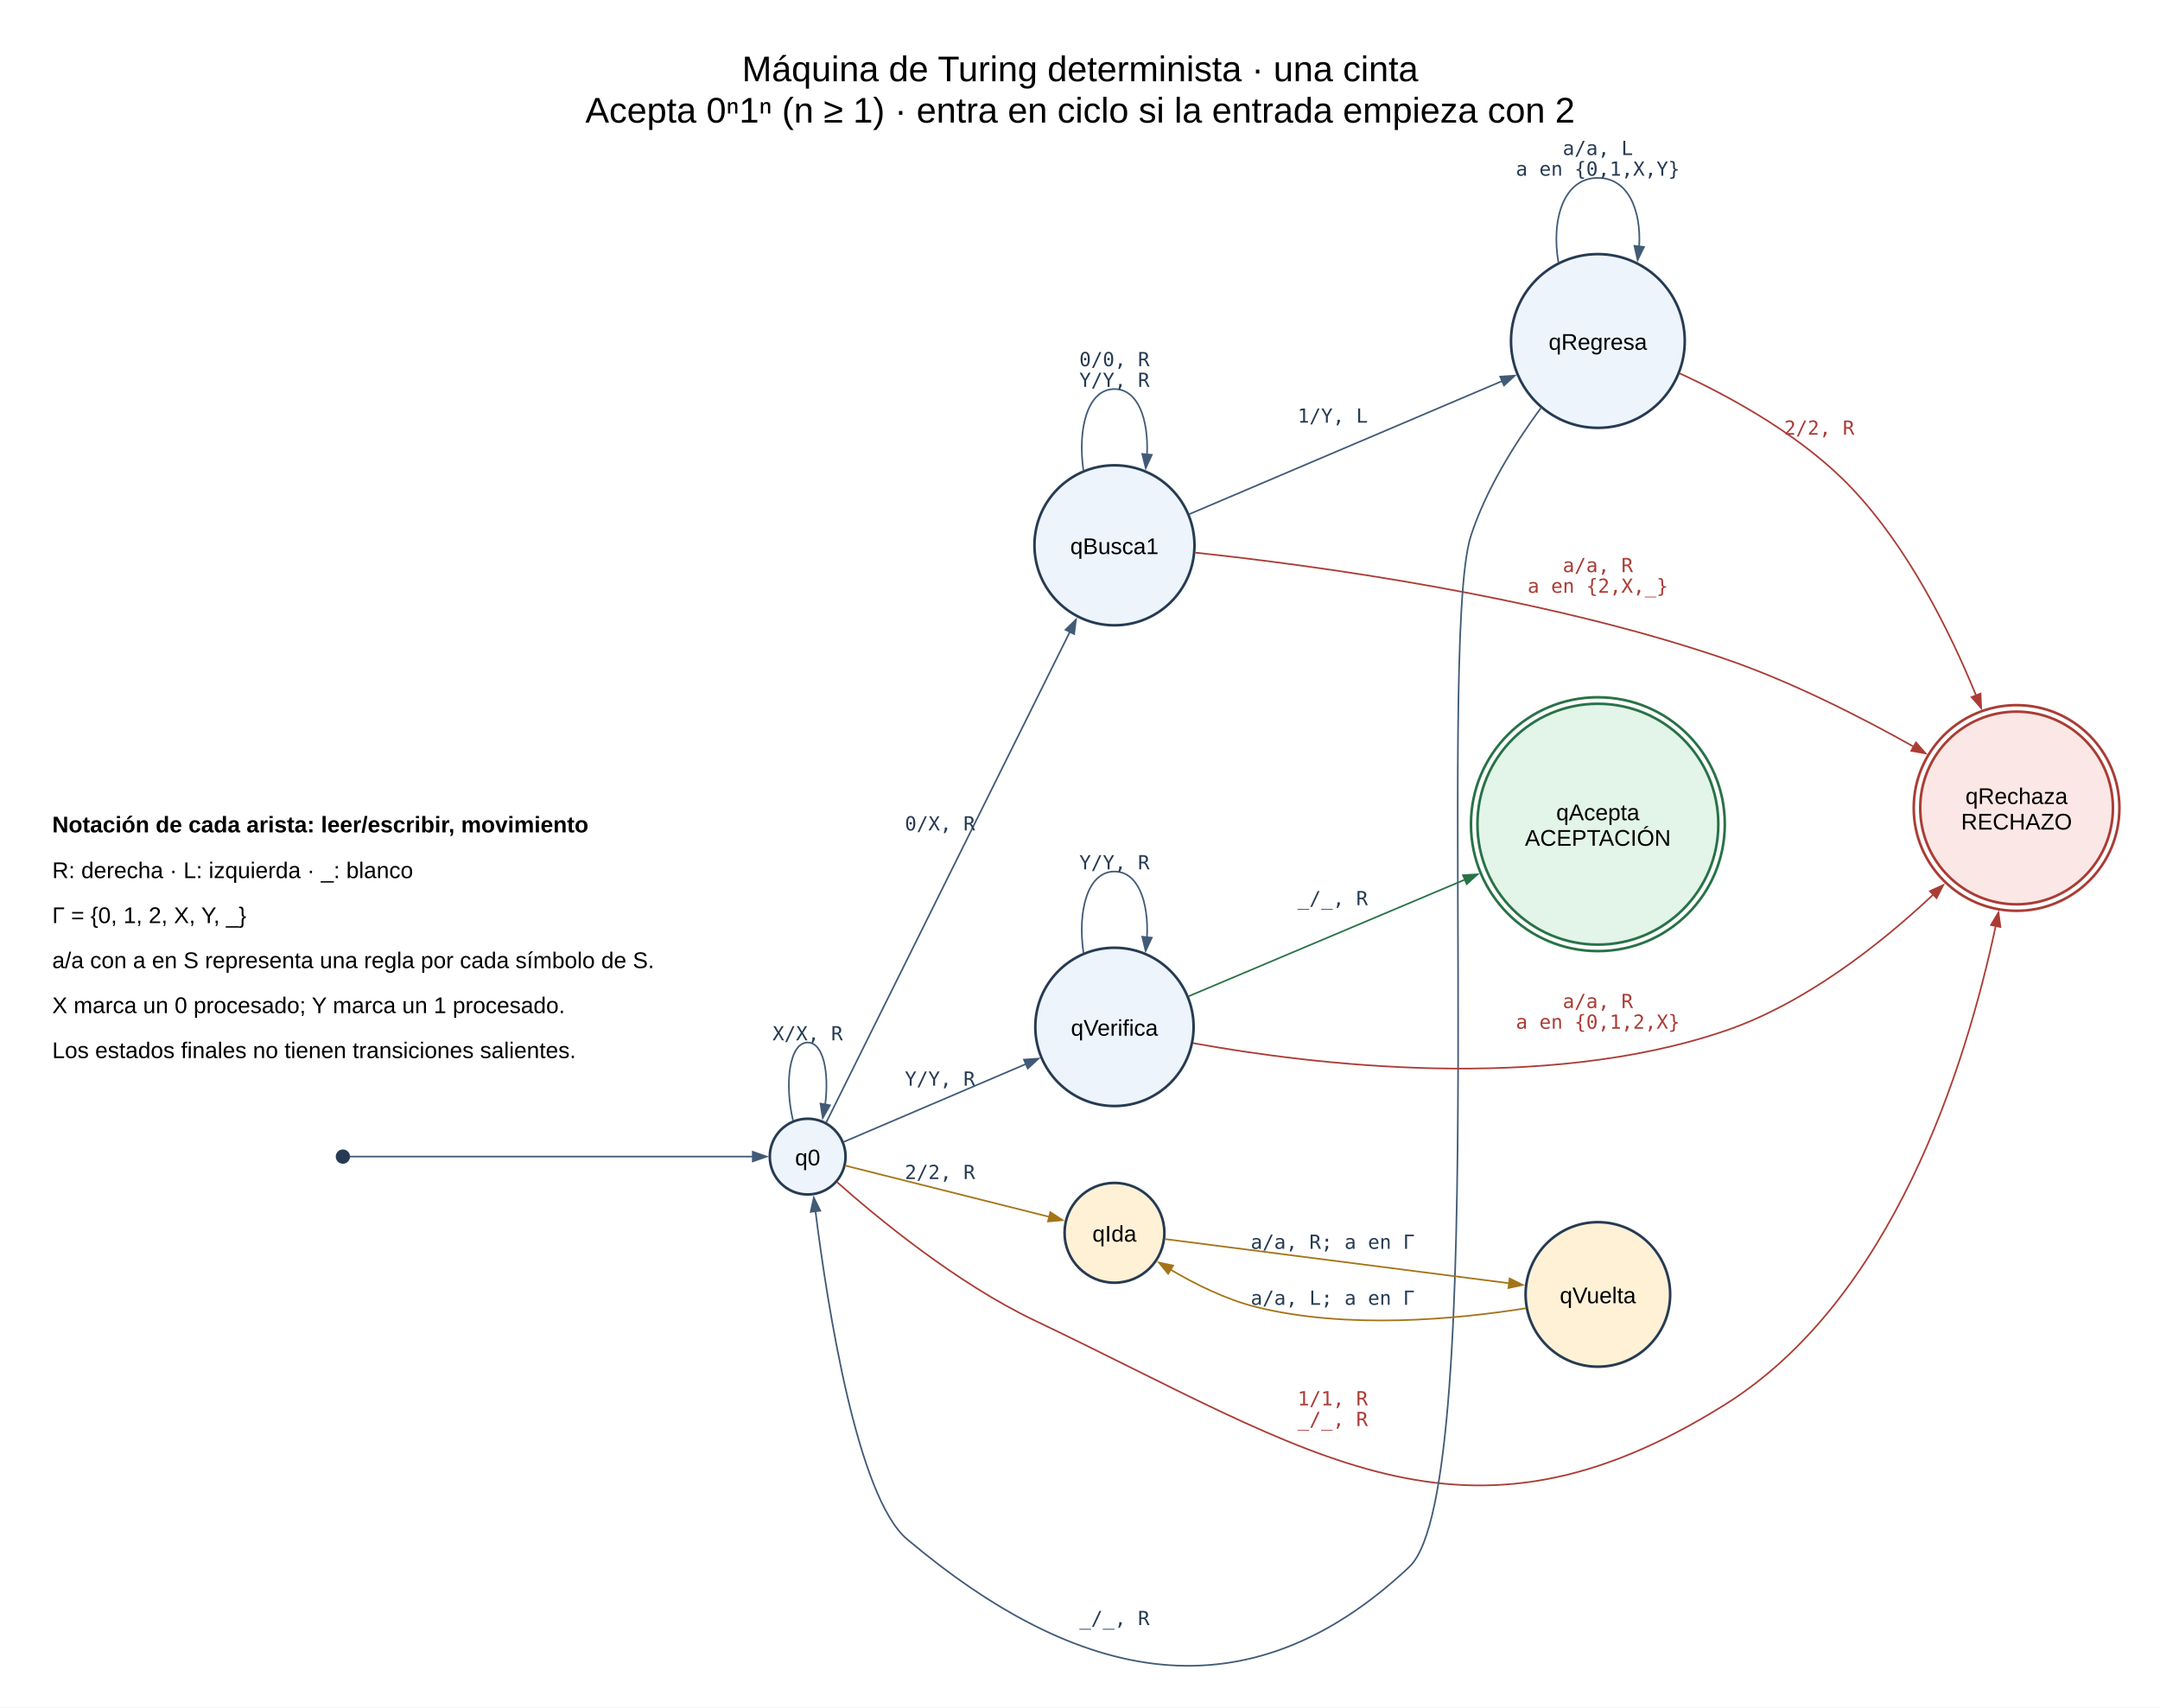
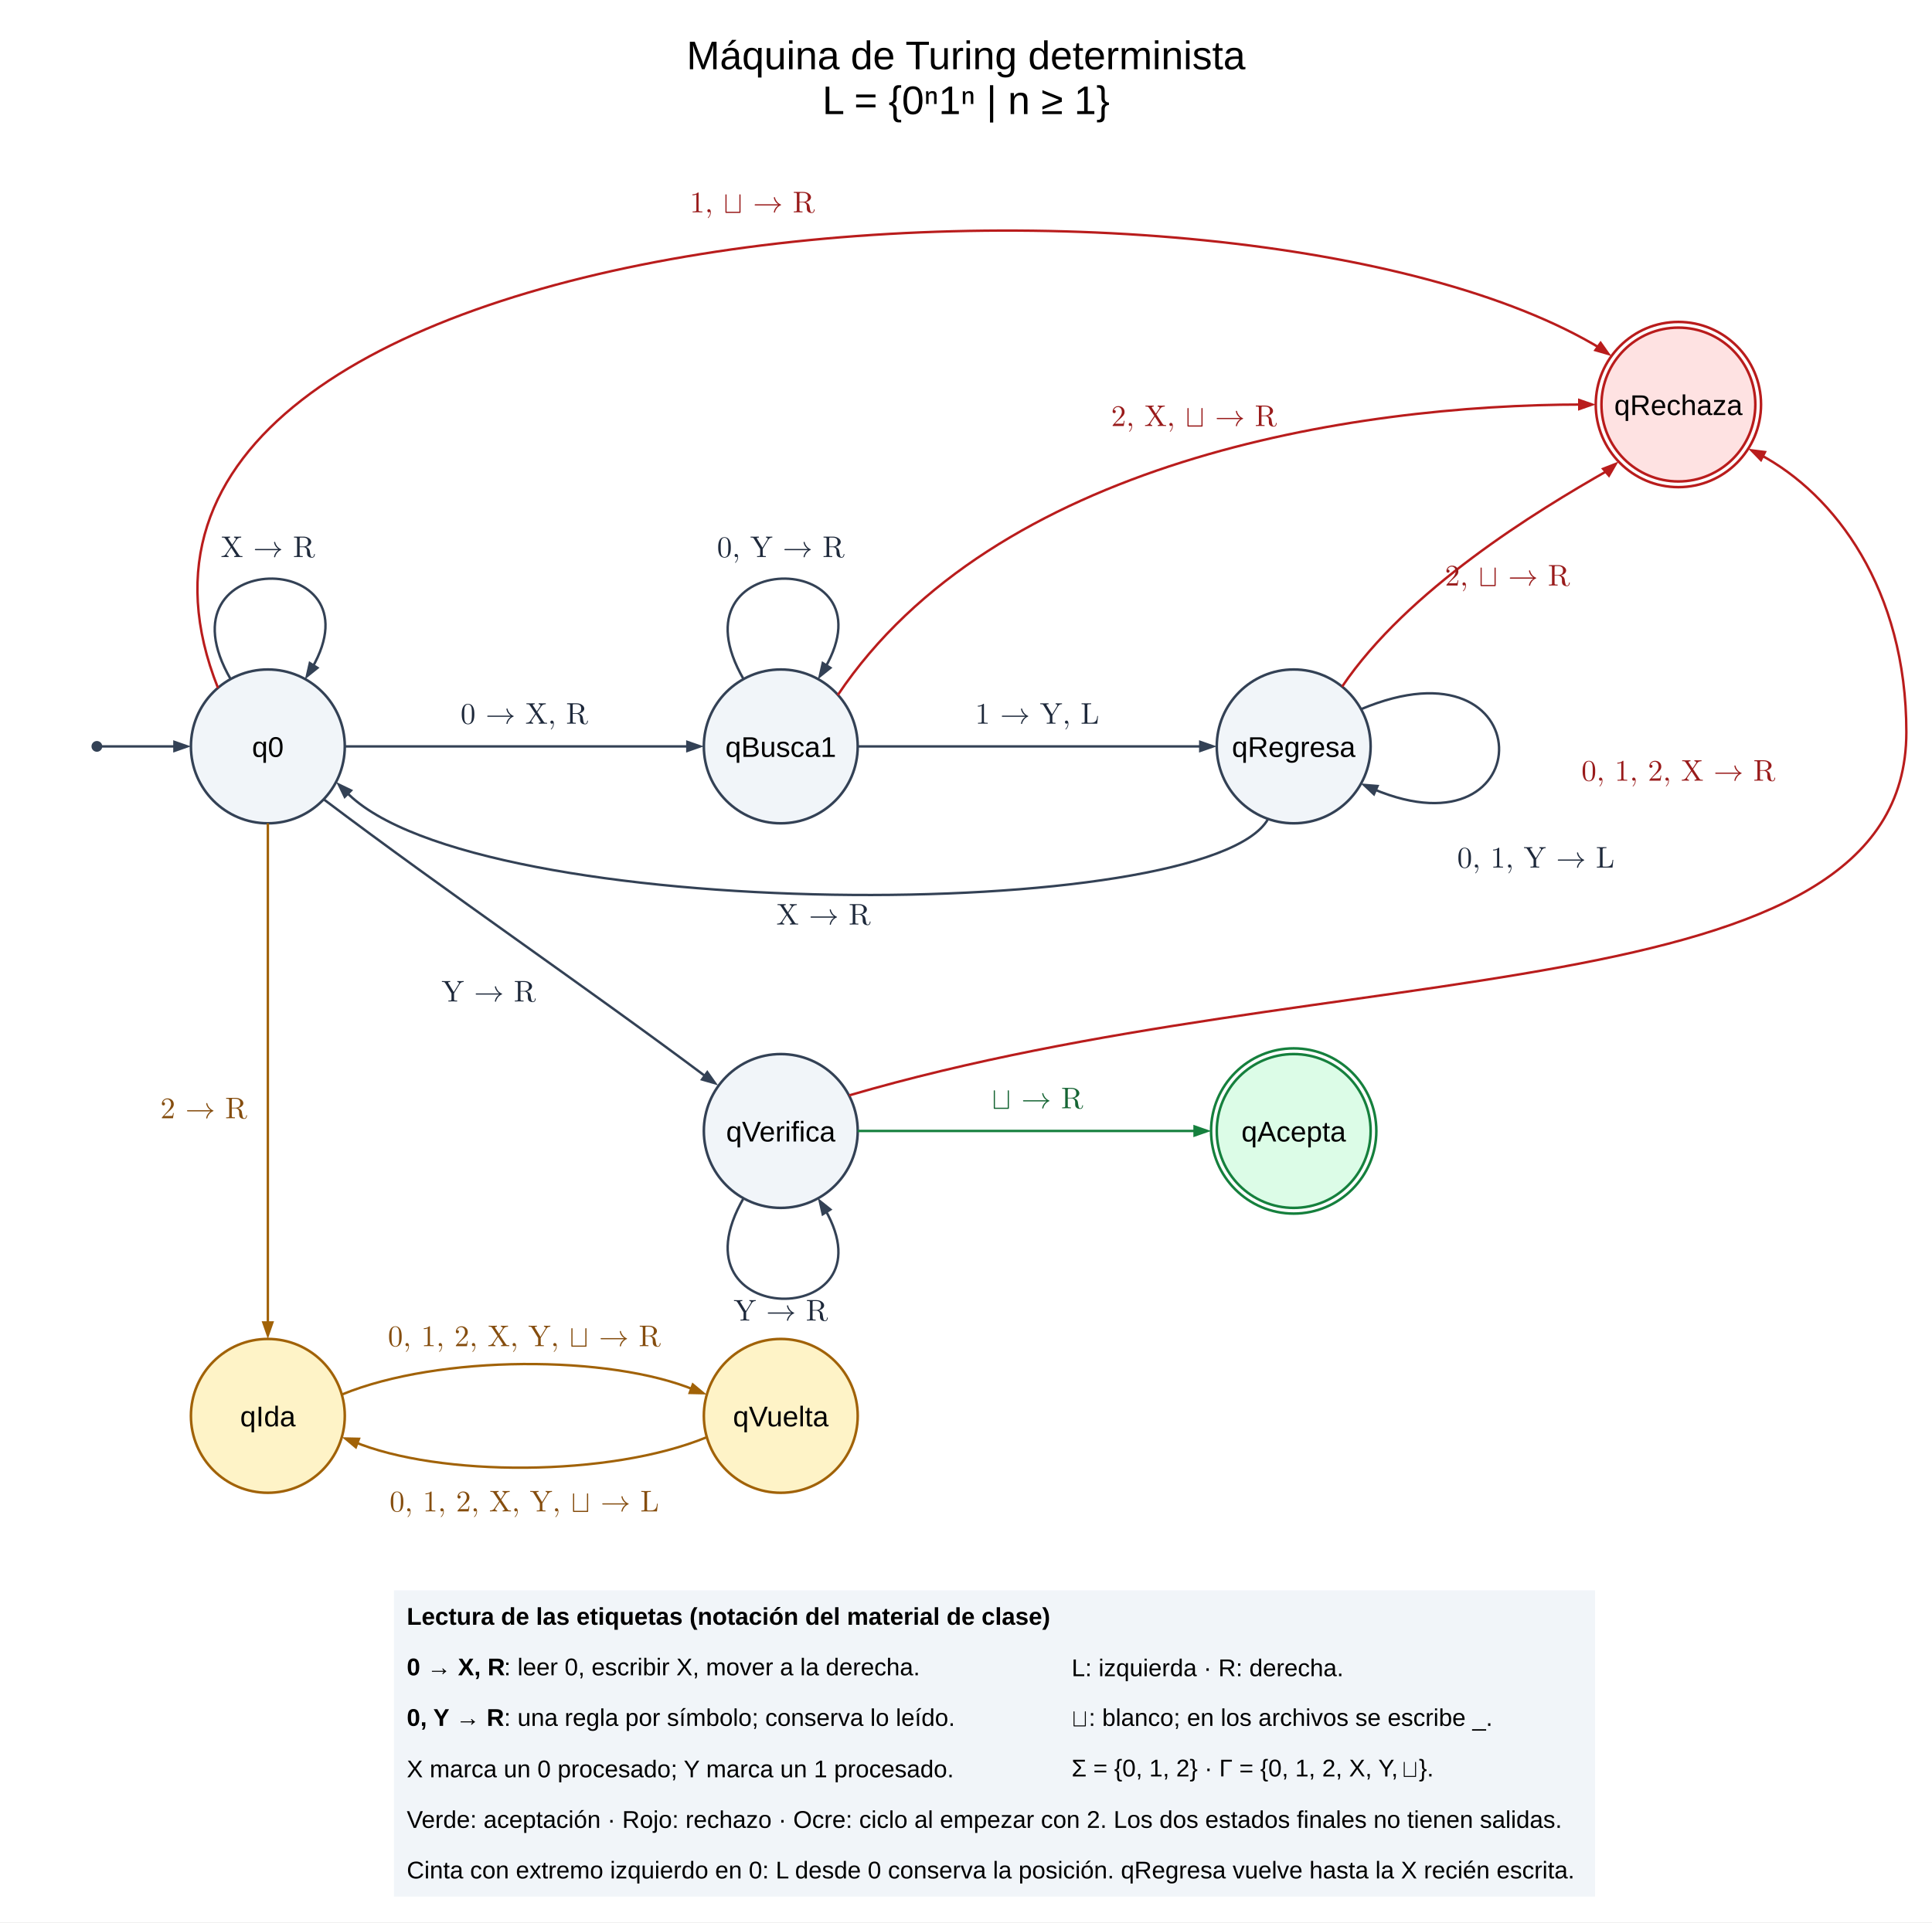
- <svg xmlns="http://www.w3.org/2000/svg" width="1332pt" height="1053pt" viewBox="0.00 0.00 1332.00 1053.00">
-   <g id="graph0" class="graph" transform="scale(1 1) rotate(0) translate(25.2 1027.76)">
-     <polygon fill="white" stroke="none" points="-25.2,25.2 -25.2,-1027.76 1306.97,-1027.76 1306.97,25.2 -25.2,25.2" />
-     <text xml:space="preserve" text-anchor="middle" x="640.88" y="-977.66" font-family="Arial" font-size="22.00">Máquina de Turing determinista · una cinta</text>
-     <text xml:space="preserve" text-anchor="middle" x="640.88" y="-952.16" font-family="Arial" font-size="22.00">Acepta 0ⁿ1ⁿ (n ≥ 1) · entra en ciclo si la entrada empieza con 2</text>
+ <svg xmlns="http://www.w3.org/2000/svg" width="1356pt" height="1350pt" viewBox="0.00 0.00 1356.00 1350.00">
+   <g id="graph0" class="graph" transform="scale(1 1) rotate(0) translate(18 1331.5)">
+     <polygon fill="white" stroke="none" points="-18,18 -18,-1331.5 1338,-1331.5 1338,18 -18,18" />
+     <text xml:space="preserve" text-anchor="middle" x="660" y="-1282.9" font-family="Arial" font-size="28.00">Máquina de Turing determinista</text>
+     <text xml:space="preserve" text-anchor="middle" x="660" y="-1251.4" font-family="Arial" font-size="28.00">L = {0ⁿ1ⁿ | n ≥ 1}</text>
    <g id="node1" class="node">
-       <ellipse fill="#263b53" stroke="#263b53" stroke-width="1.6" cx="186.25" cy="-314.47" rx="3.6" ry="3.6" />
+       <ellipse fill="#334155" stroke="#334155" stroke-width="1.8" cx="50" cy="-807.5" rx="2.88" ry="2.88" />
    </g>
    <g id="node2" class="node">
-       <ellipse fill="#edf4fb" stroke="#263b53" stroke-width="1.6" cx="472.86" cy="-314.47" rx="23.36" ry="23.36" />
-       <text xml:space="preserve" text-anchor="middle" x="472.86" y="-309.05" font-family="Arial" font-size="14.00">q0</text>
+       <ellipse fill="#f1f5f9" stroke="#334155" stroke-width="1.8" cx="170" cy="-807.5" rx="54" ry="54" />
+       <text xml:space="preserve" text-anchor="middle" x="170" y="-800.12" font-family="Arial" font-size="20.00">q0</text>
    </g>
    <g id="edge1" class="edge">
-       <path fill="none" stroke="#415b77" d="M190.45,-314.47C214.67,-314.47 370.25,-314.47 439.12,-314.47" />
-       <polygon fill="#415b77" stroke="#415b77" points="439,-317.45 447.5,-314.47 439,-311.5 439,-317.45" />
+       <path fill="none" stroke="#334155" stroke-width="1.7" d="M53,-807.5C72,-807.5 90,-807.5 107,-807.5" />
+       <polygon fill="#334155" stroke="#334155" stroke-width="1.7" points="104.43,-810.65 113.43,-807.5 104.43,-804.35 104.43,-810.65" />
    </g>
    <g id="edge2" class="edge">
-       <path fill="none" stroke="#415b77" d="M463.81,-336.81C458.48,-359.53 461.5,-384.83 472.86,-384.83 482.62,-384.83 486.22,-366.15 483.66,-346.47" />
-       <polygon fill="#415b77" stroke="#415b77" points="486.62,-346.13 482.18,-338.3 480.76,-347.19 486.62,-346.13" />
-       <text xml:space="preserve" text-anchor="middle" x="472.86" y="-386.18" font-family="Consolas" font-size="12.00" fill="#263b53">X/X, R</text>
+       <path fill="none" stroke="#334155" stroke-width="1.7" d="M144,-854.5C90,-947.5 250,-947.5 201,-862.5" />
+       <polygon fill="#334155" stroke="#334155" stroke-width="1.7" points="204.8,-862.64 197.36,-856.68 199.46,-865.98 204.8,-862.64" />
+       <text xml:space="preserve" text-anchor="middle" x="170" y="-940.42" font-family="Cambria Math" font-size="21.00" fill="#1e293b">X → R</text>
    </g>
    <g id="node3" class="node">
-       <ellipse fill="#edf4fb" stroke="#263b53" stroke-width="1.6" cx="662.05" cy="-691.47" rx="49.34" ry="49.34" />
-       <text xml:space="preserve" text-anchor="middle" x="662.05" y="-686.05" font-family="Arial" font-size="14.00">qBusca1</text>
+       <ellipse fill="#f1f5f9" stroke="#334155" stroke-width="1.8" cx="530" cy="-807.5" rx="54" ry="54" />
+       <text xml:space="preserve" text-anchor="middle" x="530" y="-800.12" font-family="Arial" font-size="20.00">qBusca1</text>
    </g>
    <g id="edge3" class="edge">
-       <path fill="none" stroke="#415b77" d="M484.32,-335.55C512.85,-393 592.63,-553.68 634.56,-638.11" />
-       <polygon fill="#415b77" stroke="#415b77" points="631.86,-639.38 638.31,-645.67 637.19,-636.73 631.86,-639.38" />
-       <text xml:space="preserve" text-anchor="middle" x="554.46" y="-515.63" font-family="Consolas" font-size="12.00" fill="#263b53">0/X, R</text>
+       <path fill="none" stroke="#334155" stroke-width="1.7" d="M224,-807.5C305,-807.5 385,-807.5 467,-807.5" />
+       <polygon fill="#334155" stroke="#334155" stroke-width="1.7" points="464.43,-810.65 473.43,-807.5 464.43,-804.35 464.43,-810.65" />
+       <text xml:space="preserve" text-anchor="middle" x="350" y="-823.42" font-family="Cambria Math" font-size="21.00" fill="#1e293b">0 → X, R</text>
    </g>
    <g id="node5" class="node">
-       <ellipse fill="#edf4fb" stroke="#263b53" stroke-width="1.6" cx="662.05" cy="-394.47" rx="48.81" ry="48.81" />
-       <text xml:space="preserve" text-anchor="middle" x="662.05" y="-389.05" font-family="Arial" font-size="14.00">qVerifica</text>
+       <ellipse fill="#f1f5f9" stroke="#334155" stroke-width="1.8" cx="530" cy="-537.5" rx="54" ry="54" />
+       <text xml:space="preserve" text-anchor="middle" x="530" y="-530.12" font-family="Arial" font-size="20.00">qVerifica</text>
    </g>
    <g id="edge8" class="edge">
-       <path fill="none" stroke="#415b77" d="M494.97,-323.49C522.14,-335.11 570.33,-355.7 607.82,-371.72" />
-       <polygon fill="#415b77" stroke="#415b77" points="606.24,-374.28 615.22,-374.89 608.58,-368.81 606.24,-374.28" />
-       <text xml:space="preserve" text-anchor="middle" x="554.46" y="-358.22" font-family="Consolas" font-size="12.00" fill="#263b53">Y/Y, R</text>
+       <path fill="none" stroke="#334155" stroke-width="1.7" d="M209,-770.5C295,-705.5 395,-637.5 479,-574.5" />
+       <polygon fill="#334155" stroke="#334155" stroke-width="1.7" points="478.41,-578.79 483.91,-571 474.75,-573.66 478.41,-578.79" />
+       <text xml:space="preserve" text-anchor="middle" x="325" y="-628.42" font-family="Cambria Math" font-size="21.00" fill="#1e293b">Y → R</text>
+     </g>
+     <g id="node7" class="node">
+       <ellipse fill="#fef3c7" stroke="#a16207" stroke-width="1.8" cx="170" cy="-337.5" rx="54" ry="54" />
+       <text xml:space="preserve" text-anchor="middle" x="170" y="-330.12" font-family="Arial" font-size="20.00">qIda</text>
+     </g>
+     <g id="edge15" class="edge">
+       <path fill="none" stroke="#a16207" stroke-width="1.7" d="M170,-753.5C170,-637.5 170,-517.5 170,-400.5" />
+       <polygon fill="#a16207" stroke="#a16207" stroke-width="1.7" points="173.15,-403.07 170,-394.07 166.85,-403.07 173.15,-403.07" />
+       <text xml:space="preserve" text-anchor="middle" x="125" y="-546.42" font-family="Cambria Math" font-size="21.00" fill="#854d0e">2 → R</text>
+     </g>
+     <g id="node9" class="node">
+       <ellipse fill="#fee2e2" stroke="#b91c1c" stroke-width="1.8" cx="1160" cy="-1047.5" rx="54" ry="54" />
+       <ellipse fill="none" stroke="#b91c1c" stroke-width="1.8" cx="1160" cy="-1047.5" rx="58" ry="58" />
+       <text xml:space="preserve" text-anchor="middle" x="1160" y="-1040.12" font-family="Arial" font-size="20.00">qRechaza</text>
+     </g>
+     <g id="edge11" class="edge">
+       <path fill="none" stroke="#b91c1c" stroke-width="1.7" d="M135,-848.5C0,-1187.5 850,-1242.5 1106,-1086.5" />
+       <polygon fill="#b91c1c" stroke="#b91c1c" stroke-width="1.7" points="1105.41,-1090.79 1110.91,-1083 1101.75,-1085.66 1105.41,-1090.79" />
+       <text xml:space="preserve" text-anchor="middle" x="510" y="-1182.42" font-family="Cambria Math" font-size="21.00" fill="#991b1b">1, ⊔ → R</text>
+     </g>
+     <g id="edge4" class="edge">
+       <path fill="none" stroke="#334155" stroke-width="1.7" d="M504,-854.5C450,-947.5 610,-947.5 561,-862.5" />
+       <polygon fill="#334155" stroke="#334155" stroke-width="1.7" points="564.8,-862.64 557.36,-856.68 559.46,-865.98 564.8,-862.64" />
+       <text xml:space="preserve" text-anchor="middle" x="530" y="-940.42" font-family="Cambria Math" font-size="21.00" fill="#1e293b">0, Y → R</text>
+     </g>
+     <g id="node4" class="node">
+       <ellipse fill="#f1f5f9" stroke="#334155" stroke-width="1.8" cx="890" cy="-807.5" rx="54" ry="54" />
+       <text xml:space="preserve" text-anchor="middle" x="890" y="-800.12" font-family="Arial" font-size="20.00">qRegresa</text>
+     </g>
+     <g id="edge5" class="edge">
+       <path fill="none" stroke="#334155" stroke-width="1.7" d="M584,-807.5C665,-807.5 745,-807.5 827,-807.5" />
+       <polygon fill="#334155" stroke="#334155" stroke-width="1.7" points="824.43,-810.65 833.43,-807.5 824.43,-804.35 824.43,-810.65" />
+       <text xml:space="preserve" text-anchor="middle" x="710" y="-823.42" font-family="Cambria Math" font-size="21.00" fill="#1e293b">1 → Y, L</text>
+     </g>
+     <g id="edge12" class="edge">
+       <path fill="none" stroke="#b91c1c" stroke-width="1.7" d="M570,-843.5C680,-1007.5 930,-1047.5 1093,-1047.5" />
+       <polygon fill="#b91c1c" stroke="#b91c1c" stroke-width="1.7" points="1090.43,-1050.65 1099.43,-1047.5 1090.43,-1044.35 1090.43,-1050.65" />
+       <text xml:space="preserve" text-anchor="middle" x="820" y="-1032.42" font-family="Cambria Math" font-size="21.00" fill="#991b1b">2, X, ⊔ → R</text>
+     </g>
+     <g id="edge7" class="edge">
+       <path fill="none" stroke="#334155" stroke-width="1.7" d="M872,-756.5C830,-682.5 315,-682.5 225,-775.5" />
+       <polygon fill="#334155" stroke="#334155" stroke-width="1.7" points="223.96,-772.09 219.82,-780.68 228.41,-776.54 223.96,-772.09" />
+       <text xml:space="preserve" text-anchor="middle" x="560" y="-682.42" font-family="Cambria Math" font-size="21.00" fill="#1e293b">X → R</text>
+     </g>
+     <g id="edge6" class="edge">
+       <path fill="none" stroke="#334155" stroke-width="1.7" d="M937,-833.5C1065,-887.5 1065,-727.5 946,-777.5" />
+       <polygon fill="#334155" stroke="#334155" stroke-width="1.7" points="946.3,-773.92 939.35,-780.45 948.85,-779.68 946.3,-773.92" />
+       <text xml:space="preserve" text-anchor="middle" x="1060" y="-722.42" font-family="Cambria Math" font-size="21.00" fill="#1e293b">0, 1, Y → L</text>
+     </g>
+     <g id="edge13" class="edge">
+       <path fill="none" stroke="#b91c1c" stroke-width="1.7" d="M924,-849.5C970,-917.5 1060,-972.5 1111,-1001.5" />
+       <polygon fill="#b91c1c" stroke="#b91c1c" stroke-width="1.7" points="1107.16,-1002.36 1116.05,-1005.83 1111.26,-997.58 1107.16,-1002.36" />
+       <text xml:space="preserve" text-anchor="middle" x="1040" y="-920.42" font-family="Cambria Math" font-size="21.00" fill="#991b1b">2, ⊔ → R</text>
+     </g>
+     <g id="edge9" class="edge">
+       <path fill="none" stroke="#334155" stroke-width="1.7" d="M504,-490.5C450,-397.5 610,-397.5 561,-482.5" />
+       <polygon fill="#334155" stroke="#334155" stroke-width="1.7" points="559.46,-479.02 557.36,-488.32 564.8,-482.36 559.46,-479.02" />
+       <text xml:space="preserve" text-anchor="middle" x="530" y="-404.43" font-family="Cambria Math" font-size="21.00" fill="#1e293b">Y → R</text>
    </g>
    <g id="node6" class="node">
-       <ellipse fill="#fff1d6" stroke="#263b53" stroke-width="1.6" cx="662.05" cy="-267.47" rx="30.78" ry="30.78" />
-       <text xml:space="preserve" text-anchor="middle" x="662.05" y="-262.05" font-family="Arial" font-size="14.00">qIda</text>
+       <ellipse fill="#dcfce7" stroke="#15803d" stroke-width="1.8" cx="890" cy="-537.5" rx="54" ry="54" />
+       <ellipse fill="none" stroke="#15803d" stroke-width="1.8" cx="890" cy="-537.5" rx="58" ry="58" />
+       <text xml:space="preserve" text-anchor="middle" x="890" y="-530.12" font-family="Arial" font-size="20.00">qAcepta</text>
    </g>
-     <g id="edge11" class="edge">
-       <path fill="none" stroke="#a47418" d="M496.06,-308.9C527.14,-301.1 584.05,-286.81 622.21,-277.22" />
-       <polygon fill="#a47418" stroke="#a47418" points="622.5,-280.22 630.02,-275.26 621.05,-274.45 622.5,-280.22" />
-       <text xml:space="preserve" text-anchor="middle" x="554.46" y="-300.62" font-family="Consolas" font-size="12.00" fill="#263b53">2/2, R</text>
-     </g>
-     <g id="node9" class="node">
-       <ellipse fill="#fbe7e5" stroke="#aa3c35" stroke-width="1.6" cx="1218.35" cy="-529.47" rx="59.42" ry="59.42" />
-       <ellipse fill="none" stroke="#aa3c35" stroke-width="1.6" cx="1218.35" cy="-529.47" rx="63.42" ry="63.42" />
-       <text xml:space="preserve" text-anchor="middle" x="1218.35" y="-531.92" font-family="Arial" font-size="14.00">qRechaza</text>
-       <text xml:space="preserve" text-anchor="middle" x="1218.35" y="-516.17" font-family="Arial" font-size="14.00">RECHAZO</text>
+     <g id="edge10" class="edge">
+       <path fill="none" stroke="#15803d" stroke-width="1.7" d="M584,-537.5C665,-537.5 745,-537.5 823,-537.5" />
+       <polygon fill="#15803d" stroke="#15803d" stroke-width="1.7" points="820.43,-540.65 829.43,-537.5 820.43,-534.35 820.43,-540.65" />
+       <text xml:space="preserve" text-anchor="middle" x="710" y="-553.42" font-family="Cambria Math" font-size="21.00" fill="#166534">⊔ → R</text>
    </g>
    <g id="edge14" class="edge">
-       <path fill="none" stroke="#aa3c35" d="M490.91,-298.79C515.85,-276.67 564.55,-236.44 612.71,-213.47 784.77,-131.44 876.84,-60.36 1038.43,-161.47 1141.75,-226.13 1186.94,-369.41 1205.52,-456.89" />
-       <polygon fill="#aa3c35" stroke="#aa3c35" points="1202.56,-457.28 1207.19,-465 1208.39,-456.07 1202.56,-457.28" />
-       <text xml:space="preserve" text-anchor="middle" x="796.65" y="-161.05" font-family="Consolas" font-size="12.00" fill="#aa3c35">1/1, R</text>
-       <text xml:space="preserve" text-anchor="middle" x="796.65" y="-148.3" font-family="Consolas" font-size="12.00" fill="#aa3c35">_/_, R</text>
+       <path fill="none" stroke="#b91c1c" stroke-width="1.7" d="M578,-562.5C920,-662.5 1320,-617.5 1320,-817.5 1320,-917.5 1270,-984.5 1217,-1012.5" />
+       <polygon fill="#b91c1c" stroke="#b91c1c" stroke-width="1.7" points="1217.94,-1008.51 1211.3,-1015.35 1220.76,-1014.14 1217.94,-1008.51" />
+       <text xml:space="preserve" text-anchor="middle" x="1160" y="-783.42" font-family="Cambria Math" font-size="21.00" fill="#991b1b">0, 1, 2, X → R</text>
    </g>
-     <g id="edge4" class="edge">
-       <path fill="none" stroke="#415b77" d="M642.92,-737.57C639.18,-763.66 645.56,-787.82 662.05,-787.82 676.42,-787.82 683.12,-769.48 682.13,-747.51" />
-       <polygon fill="#415b77" stroke="#415b77" points="685.1,-747.26 681.33,-739.07 679.17,-747.82 685.1,-747.26" />
-       <text xml:space="preserve" text-anchor="middle" x="662.05" y="-801.92" font-family="Consolas" font-size="12.00" fill="#263b53">0/0, R</text>
-       <text xml:space="preserve" text-anchor="middle" x="662.05" y="-789.17" font-family="Consolas" font-size="12.00" fill="#263b53">Y/Y, R</text>
-     </g>
-     <g id="node4" class="node">
-       <ellipse fill="#edf4fb" stroke="#263b53" stroke-width="1.6" cx="960.16" cy="-817.47" rx="53.58" ry="53.58" />
-       <text xml:space="preserve" text-anchor="middle" x="960.16" y="-812.05" font-family="Arial" font-size="14.00">qRegresa</text>
-     </g>
-     <g id="edge5" class="edge">
-       <path fill="none" stroke="#415b77" d="M708.03,-710.61C759.67,-732.59 844.55,-768.7 901.13,-792.78" />
-       <polygon fill="#415b77" stroke="#415b77" points="899.93,-795.5 908.92,-796.09 902.26,-790.03 899.93,-795.5" />
-       <text xml:space="preserve" text-anchor="middle" x="796.65" y="-767.11" font-family="Consolas" font-size="12.00" fill="#263b53">1/Y, L</text>
-     </g>
-     <g id="edge15" class="edge">
-       <path fill="none" stroke="#aa3c35" d="M711.9,-686.94C784.65,-679.17 925.06,-660.26 1038.43,-621.47 1078.95,-607.61 1121.7,-585.92 1155.24,-567.09" />
-       <polygon fill="#aa3c35" stroke="#aa3c35" points="1156.33,-569.89 1162.25,-563.11 1153.39,-564.72 1156.33,-569.89" />
-       <text xml:space="preserve" text-anchor="middle" x="960.16" y="-674.92" font-family="Consolas" font-size="12.00" fill="#aa3c35">a/a, R</text>
-       <text xml:space="preserve" text-anchor="middle" x="960.16" y="-662.17" font-family="Consolas" font-size="12.00" fill="#aa3c35">a en {2,X,_}</text>
-     </g>
-     <g id="edge7" class="edge">
-       <path fill="none" stroke="#415b77" d="M924.93,-776.06C908.83,-754.1 891.17,-725.85 881.9,-697.47 859.9,-630.18 895.42,-110.02 843.9,-61.47 743.56,33.05 639.67,10.29 534.21,-78.47 503.46,-104.36 485.1,-221.92 477.68,-280.74" />
-       <polygon fill="#415b77" stroke="#415b77" points="474.73,-280.37 476.65,-289.17 480.64,-281.09 474.73,-280.37" />
-       <text xml:space="preserve" text-anchor="middle" x="662.05" y="-25.56" font-family="Consolas" font-size="12.00" fill="#263b53">_/_, R</text>
-     </g>
-     <g id="edge6" class="edge">
-       <path fill="none" stroke="#415b77" d="M935.83,-865.86C931.19,-893 939.3,-918.06 960.16,-918.06 978.5,-918.06 986.99,-898.7 985.62,-875.58" />
-       <polygon fill="#415b77" stroke="#415b77" points="988.6,-875.46 984.66,-867.36 982.69,-876.15 988.6,-875.46" />
-       <text xml:space="preserve" text-anchor="middle" x="960.16" y="-932.16" font-family="Consolas" font-size="12.00" fill="#263b53">a/a, L</text>
-       <text xml:space="preserve" text-anchor="middle" x="960.16" y="-919.41" font-family="Consolas" font-size="12.00" fill="#263b53">a en {0,1,X,Y}</text>
+     <g id="node8" class="node">
+       <ellipse fill="#fef3c7" stroke="#a16207" stroke-width="1.8" cx="530" cy="-337.5" rx="54" ry="54" />
+       <text xml:space="preserve" text-anchor="middle" x="530" y="-330.12" font-family="Arial" font-size="20.00">qVuelta</text>
    </g>
    <g id="edge16" class="edge">
-       <path fill="none" stroke="#aa3c35" d="M1010.66,-797.49C1044,-782.06 1087.15,-758.01 1116.93,-726.47 1151.36,-690.02 1176.79,-639.47 1193.45,-598.71" />
-       <polygon fill="#aa3c35" stroke="#aa3c35" points="1196.13,-600.04 1196.52,-591.05 1190.6,-597.83 1196.13,-600.04" />
-       <text xml:space="preserve" text-anchor="middle" x="1096.68" y="-759.67" font-family="Consolas" font-size="12.00" fill="#aa3c35">2/2, R</text>
-     </g>
-     <g id="edge9" class="edge">
-       <path fill="none" stroke="#415b77" d="M642.99,-439.82C639.1,-465.95 645.45,-490.28 662.05,-490.28 676.58,-490.28 683.26,-471.66 682.1,-449.49" />
-       <polygon fill="#415b77" stroke="#415b77" points="685.09,-449.48 681.27,-441.32 679.17,-450.08 685.09,-449.48" />
-       <text xml:space="preserve" text-anchor="middle" x="662.05" y="-491.63" font-family="Consolas" font-size="12.00" fill="#263b53">Y/Y, R</text>
-     </g>
-     <g id="node8" class="node">
-       <ellipse fill="#e3f4e8" stroke="#277346" stroke-width="1.6" cx="960.16" cy="-519.47" rx="74.27" ry="74.27" />
-       <ellipse fill="none" stroke="#277346" stroke-width="1.6" cx="960.16" cy="-519.47" rx="78.27" ry="78.27" />
-       <text xml:space="preserve" text-anchor="middle" x="960.16" y="-521.92" font-family="Arial" font-size="14.00">qAcepta</text>
-       <text xml:space="preserve" text-anchor="middle" x="960.16" y="-506.17" font-family="Arial" font-size="14.00">ACEPTACIÓN</text>
-     </g>
-     <g id="edge10" class="edge">
-       <path fill="none" stroke="#277346" d="M707.7,-413.32C752.78,-432.35 823.38,-462.16 878.32,-485.35" />
-       <polygon fill="#277346" stroke="#277346" points="876.96,-488 885.95,-488.57 879.27,-482.52 876.96,-488" />
-       <text xml:space="preserve" text-anchor="middle" x="796.65" y="-469.52" font-family="Consolas" font-size="12.00" fill="#263b53">_/_, R</text>
+       <path fill="none" stroke="#a16207" stroke-width="1.7" d="M222,-352.5C290,-380.5 410,-380.5 470,-355.5" />
+       <polygon fill="#a16207" stroke="#a16207" stroke-width="1.7" points="468.27,-359.51 475.59,-353.4 466.06,-353.61 468.27,-359.51" />
+       <text xml:space="preserve" text-anchor="middle" x="350" y="-386.43" font-family="Cambria Math" font-size="21.00" fill="#854d0e">0, 1, 2, X, Y, ⊔ → R</text>
    </g>
    <g id="edge17" class="edge">
-       <path fill="none" stroke="#aa3c35" d="M710.57,-384.45C783.39,-371.22 925.97,-353.75 1038.43,-391.97 1087.78,-408.74 1134.15,-445.22 1167.32,-476.39" />
-       <polygon fill="#aa3c35" stroke="#aa3c35" points="1164.9,-478.19 1173.1,-481.9 1169.01,-473.88 1164.9,-478.19" />
-       <text xml:space="preserve" text-anchor="middle" x="960.16" y="-406.07" font-family="Consolas" font-size="12.00" fill="#aa3c35">a/a, R</text>
-       <text xml:space="preserve" text-anchor="middle" x="960.16" y="-393.32" font-family="Consolas" font-size="12.00" fill="#aa3c35">a en {0,1,2,X}</text>
-     </g>
-     <g id="node7" class="node">
-       <ellipse fill="#fff1d6" stroke="#263b53" stroke-width="1.6" cx="960.16" cy="-229.47" rx="44.57" ry="44.57" />
-       <text xml:space="preserve" text-anchor="middle" x="960.16" y="-224.05" font-family="Arial" font-size="14.00">qVuelta</text>
-     </g>
-     <g id="edge12" class="edge">
-       <path fill="none" stroke="#a47418" d="M693.35,-263.59C743.3,-257.18 843.57,-244.31 905.67,-236.34" />
-       <polygon fill="#a47418" stroke="#a47418" points="905.74,-239.33 913.8,-235.3 904.99,-233.43 905.74,-239.33" />
-       <text xml:space="preserve" text-anchor="middle" x="796.65" y="-257.59" font-family="Consolas" font-size="12.00" fill="#263b53">a/a, R; a en Γ</text>
-     </g>
-     <g id="edge13" class="edge">
-       <path fill="none" stroke="#a47418" d="M915.86,-220.96C872.93,-214.12 805.63,-207.75 749.4,-221.72 730.78,-226.35 711.77,-235.81 696.34,-244.94" />
-       <polygon fill="#a47418" stroke="#a47418" points="695.15,-242.18 689.45,-249.15 698.25,-247.25 695.15,-242.18" />
-       <text xml:space="preserve" text-anchor="middle" x="796.65" y="-223.07" font-family="Consolas" font-size="12.00" fill="#263b53">a/a, L; a en Γ</text>
+       <path fill="none" stroke="#a16207" stroke-width="1.7" d="M478,-322.5C410,-294.5 290,-294.5 230,-319.5" />
+       <polygon fill="#a16207" stroke="#a16207" stroke-width="1.7" points="231.73,-315.49 224.41,-321.6 233.94,-321.39 231.73,-315.49" />
+       <text xml:space="preserve" text-anchor="middle" x="350" y="-270.43" font-family="Cambria Math" font-size="21.00" fill="#854d0e">0, 1, 2, X, Y, ⊔ → L</text>
    </g>
    <g id="node10" class="node">
-       <text xml:space="preserve" text-anchor="start" x="7" y="-514.42" font-family="Arial" font-weight="bold" font-size="14.00">Notación de cada arista: leer/escribir, movimiento</text>
-       <text xml:space="preserve" text-anchor="start" x="7" y="-486.22" font-family="Arial" font-size="14.00">R: derecha · L: izquierda · _: blanco</text>
-       <text xml:space="preserve" text-anchor="start" x="7" y="-458.47" font-family="Arial" font-size="14.00">Γ = {0, 1, 2, X, Y, _}</text>
-       <text xml:space="preserve" text-anchor="start" x="7" y="-430.72" font-family="Arial" font-size="14.00">a/a con a en S representa una regla por cada símbolo de S.</text>
-       <text xml:space="preserve" text-anchor="start" x="7" y="-402.97" font-family="Arial" font-size="14.00">X marca un 0 procesado; Y marca un 1 procesado.</text>
-       <text xml:space="preserve" text-anchor="start" x="7" y="-375.22" font-family="Arial" font-size="14.00">Los estados finales no tienen transiciones salientes.</text>
+       <polygon fill="#f1f5f9" stroke="none" stroke-width="1.8" points="1101.5,-215 258.5,-215 258.5,0 1101.5,0 1101.5,-215" />
+       <text xml:space="preserve" text-anchor="start" x="267.5" y="-190.85" font-family="Arial" font-weight="bold" font-size="17.00">Lectura de las etiquetas (notación del material de clase)</text>
+       <text xml:space="preserve" text-anchor="start" x="267.5" y="-155.35" font-family="Arial" font-weight="bold" font-size="17.00">0 → X, R</text>
+       <text xml:space="preserve" text-anchor="start" x="335.75" y="-155.35" font-family="Arial" font-size="17.00">: leer 0, escribir X, mover a la derecha.</text>
+       <text xml:space="preserve" text-anchor="start" x="734.12" y="-154.75" font-family="Arial" font-size="17.00">L: izquierda · R: derecha.</text>
+       <text xml:space="preserve" text-anchor="start" x="267.5" y="-119.85" font-family="Arial" font-weight="bold" font-size="17.00">0, Y → R</text>
+       <text xml:space="preserve" text-anchor="start" x="335.75" y="-119.85" font-family="Arial" font-size="17.00">: una regla por símbolo; conserva lo leído.</text>
+       <text xml:space="preserve" text-anchor="start" x="734.12" y="-119.85" font-family="Cambria Math" font-size="17.00">⊔</text>
+       <text xml:space="preserve" text-anchor="start" x="746.12" y="-119.85" font-family="Arial" font-size="17.00">: blanco; en los archivos se escribe _.</text>
+       <text xml:space="preserve" text-anchor="start" x="267.5" y="-83.75" font-family="Arial" font-size="17.00">X marca un 0 procesado; Y marca un 1 procesado.</text>
+       <text xml:space="preserve" text-anchor="start" x="734.12" y="-84.35" font-family="Arial" font-size="17.00">Σ = {0, 1, 2} · Γ = {0, 1, 2, X, Y, </text>
+       <text xml:space="preserve" text-anchor="start" x="965.88" y="-84.35" font-family="Cambria Math" font-size="17.00">⊔</text>
+       <text xml:space="preserve" text-anchor="start" x="977.88" y="-84.35" font-family="Arial" font-size="17.00">}.</text>
+       <text xml:space="preserve" text-anchor="start" x="267.5" y="-48.25" font-family="Arial" font-size="17.00">Verde: aceptación · Rojo: rechazo · Ocre: ciclo al empezar con 2. Los dos estados finales no tienen salidas.</text>
+       <text xml:space="preserve" text-anchor="start" x="267.5" y="-12.75" font-family="Arial" font-size="17.00">Cinta con extremo izquierdo en 0: L desde 0 conserva la posición. qRegresa vuelve hasta la X recién escrita.</text>
    </g>
  </g>
</svg>
